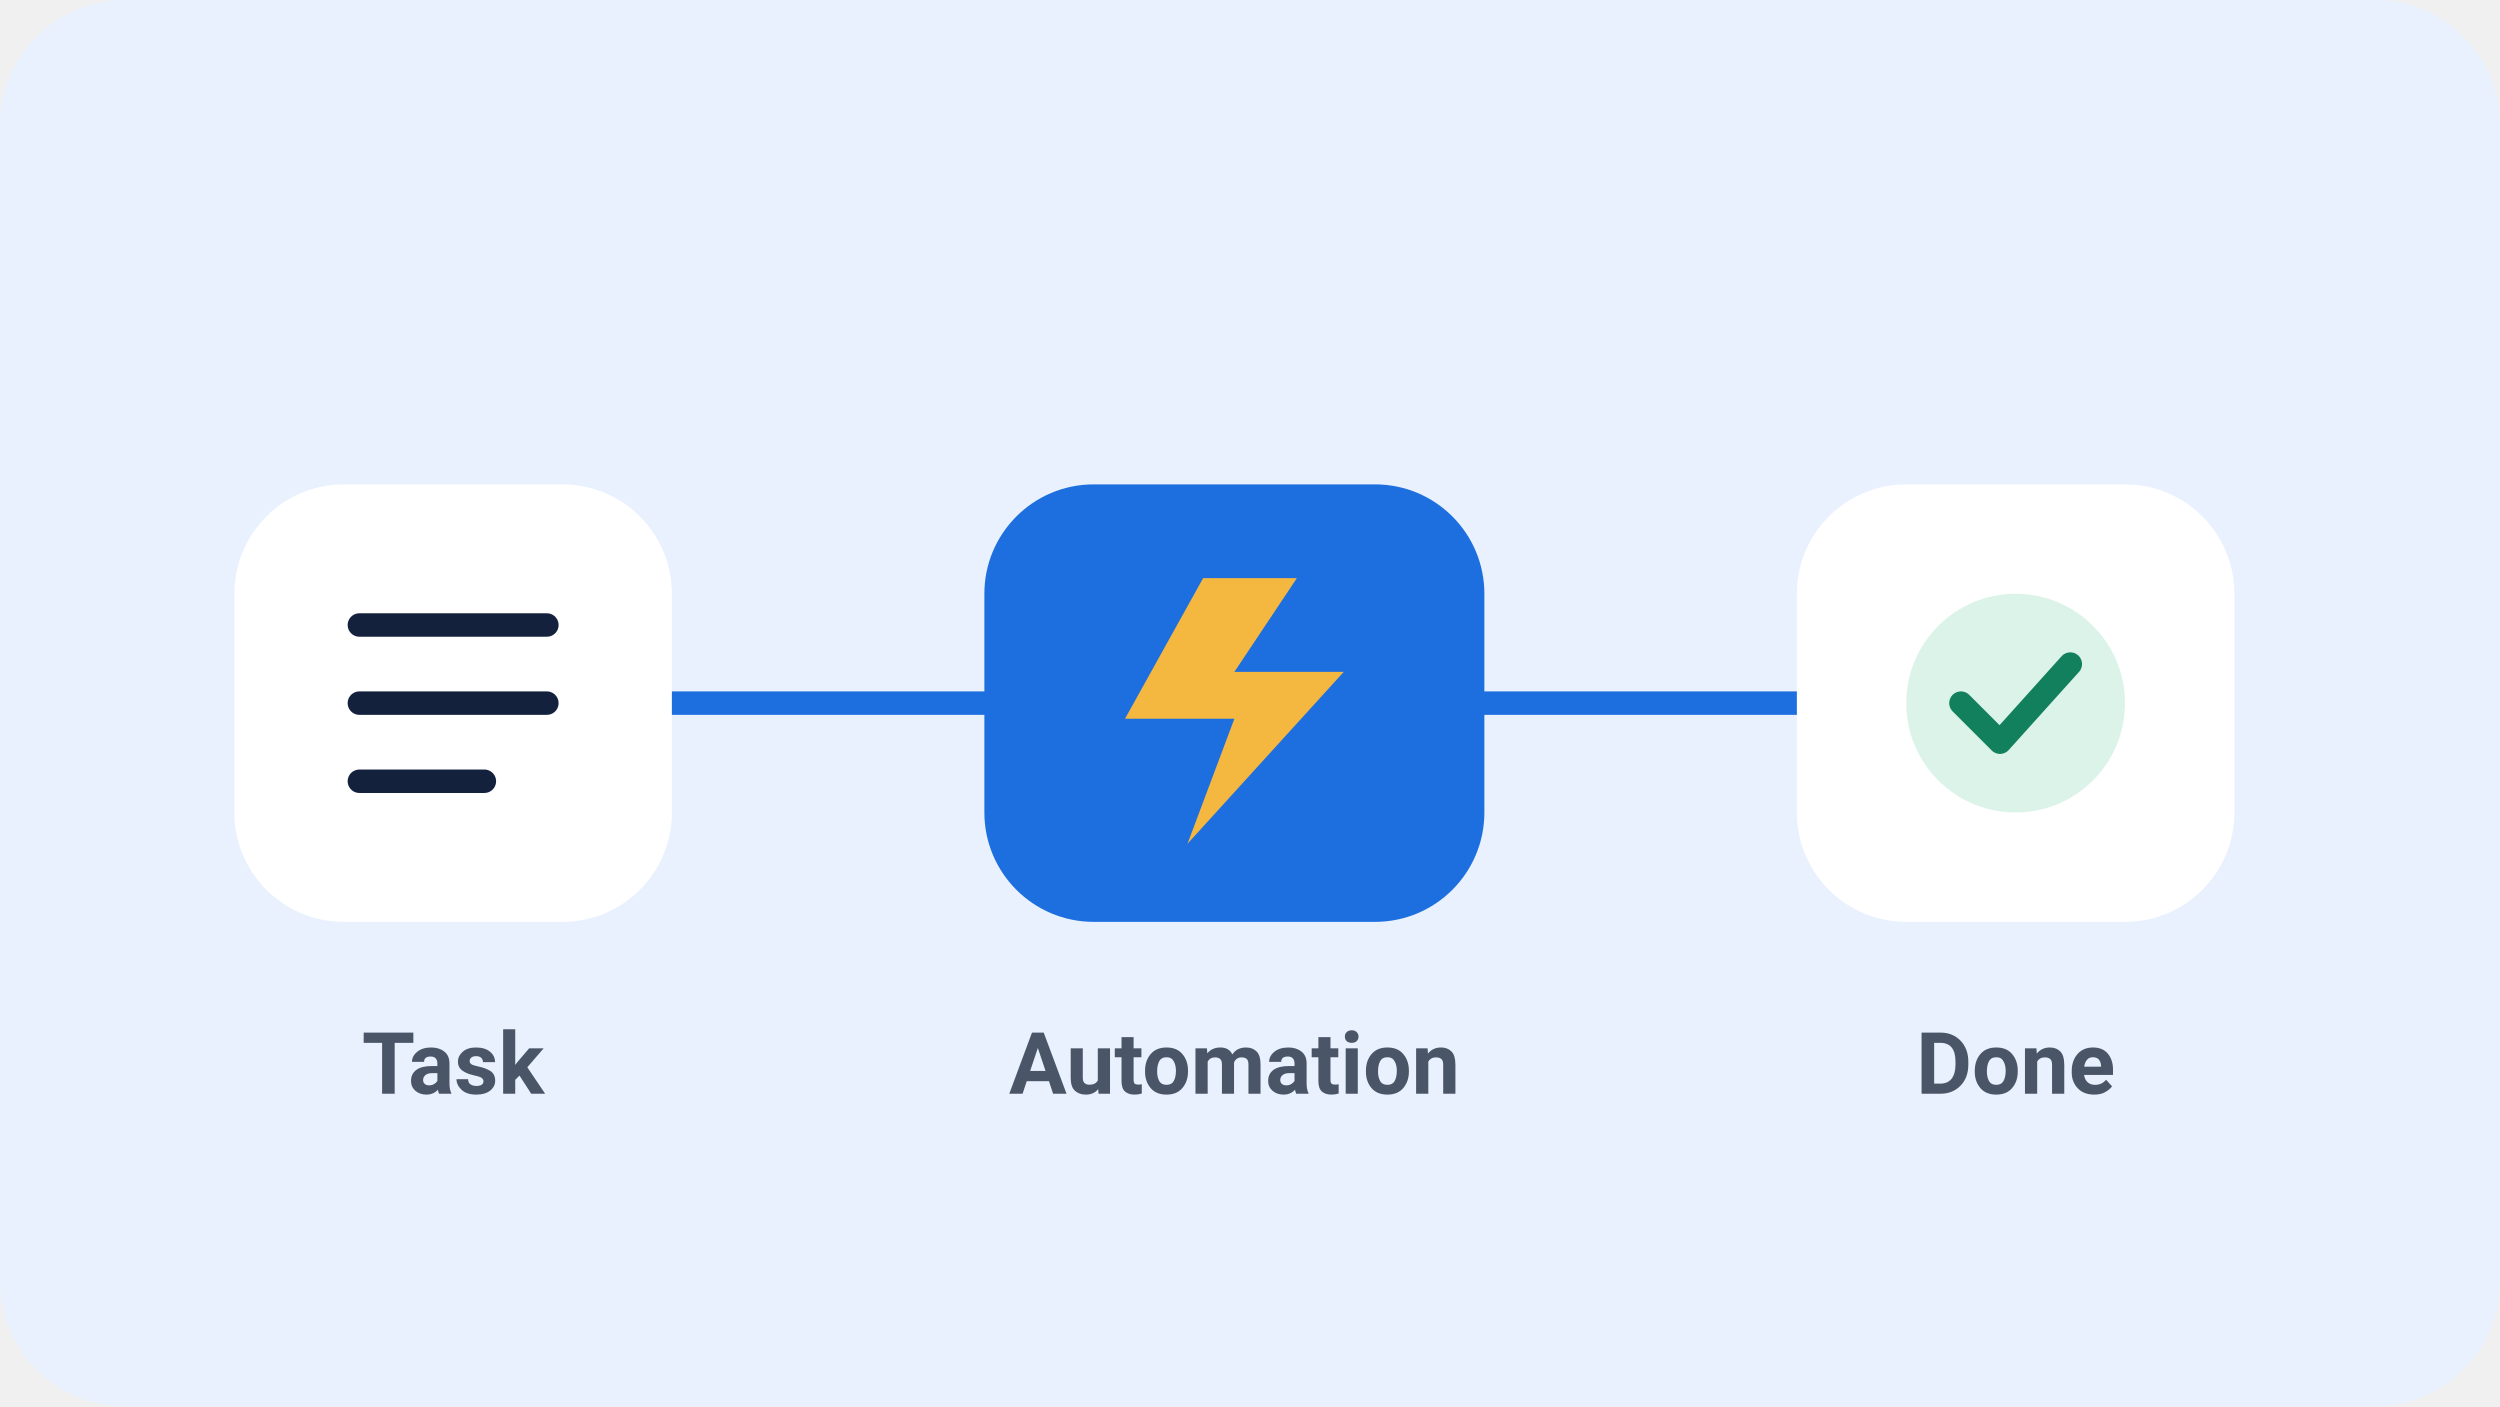
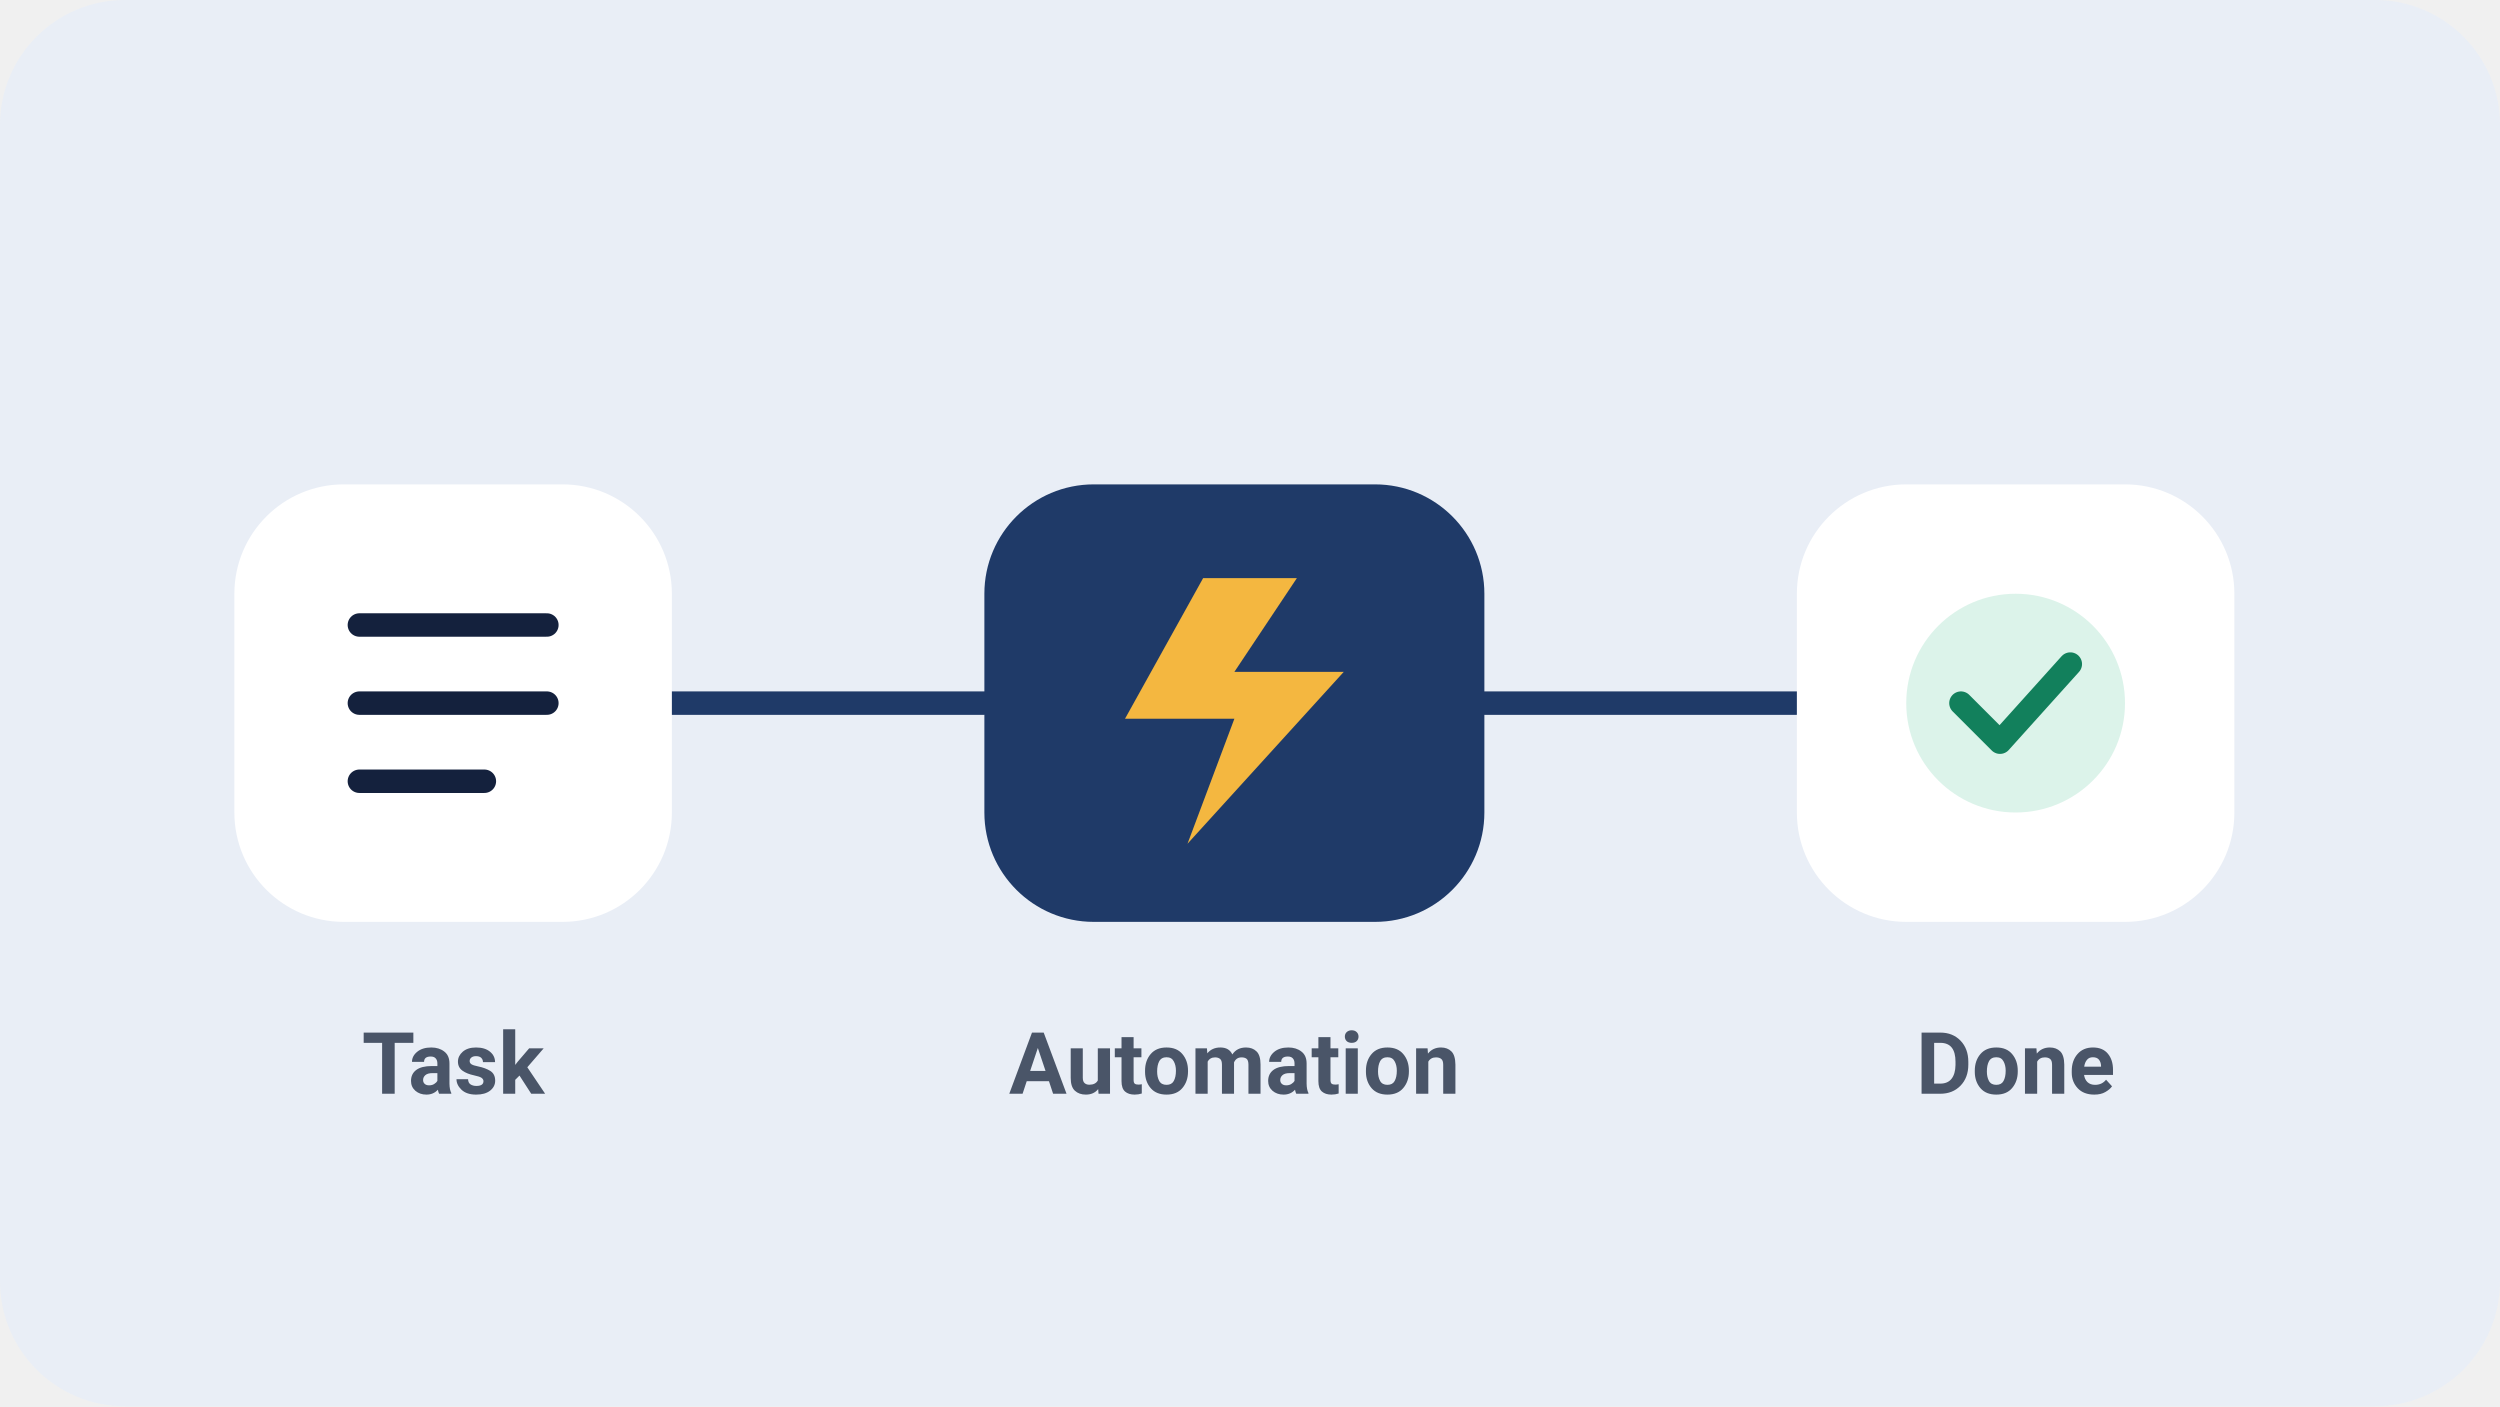
<svg xmlns="http://www.w3.org/2000/svg" viewBox="0 0 320 180" role="img" aria-label="Illustration of automation steps being connected">
-   <rect width="320" height="180" rx="16" fill="#e8f1fd" />
-   <g fill="none" stroke="#1d6fe0" stroke-width="3" stroke-linecap="round">
+   <rect width="320" height="180" rx="16" fill="#e9eef6" />
+   <g fill="none" stroke="#1f3a68" stroke-width="3" stroke-linecap="round">
    <path d="M86 90h40M190 90h40" />
  </g>
  <g>
    <rect x="30" y="62" width="56" height="56" rx="14" fill="#fff" />
-     <rect x="126" y="62" width="64" height="56" rx="14" fill="#1d6fe0" />
+     <rect x="126" y="62" width="64" height="56" rx="14" fill="#1f3a68" />
    <rect x="230" y="62" width="56" height="56" rx="14" fill="#fff" />
  </g>
  <path d="M46 80h24M46 90h24M46 100h16" stroke="#14213d" stroke-width="3" stroke-linecap="round" />
  <path d="M154 74l-10 18h14l-6 16 20-22h-14l8-12z" fill="#f4b740" />
  <circle cx="258" cy="90" r="14" fill="#dcf3ea" />
  <path d="M251 90l5 5 9-10" stroke="#12805c" stroke-width="3" fill="none" stroke-linecap="round" stroke-linejoin="round" />
  <g font-family="system-ui, -apple-system, Segoe UI, Roboto, sans-serif" font-size="11" font-weight="700" fill="#4a5568" text-anchor="middle">
    <text x="58" y="140">Task</text>
    <text x="158" y="140">Automation</text>
    <text x="258" y="140">Done</text>
  </g>
</svg>
